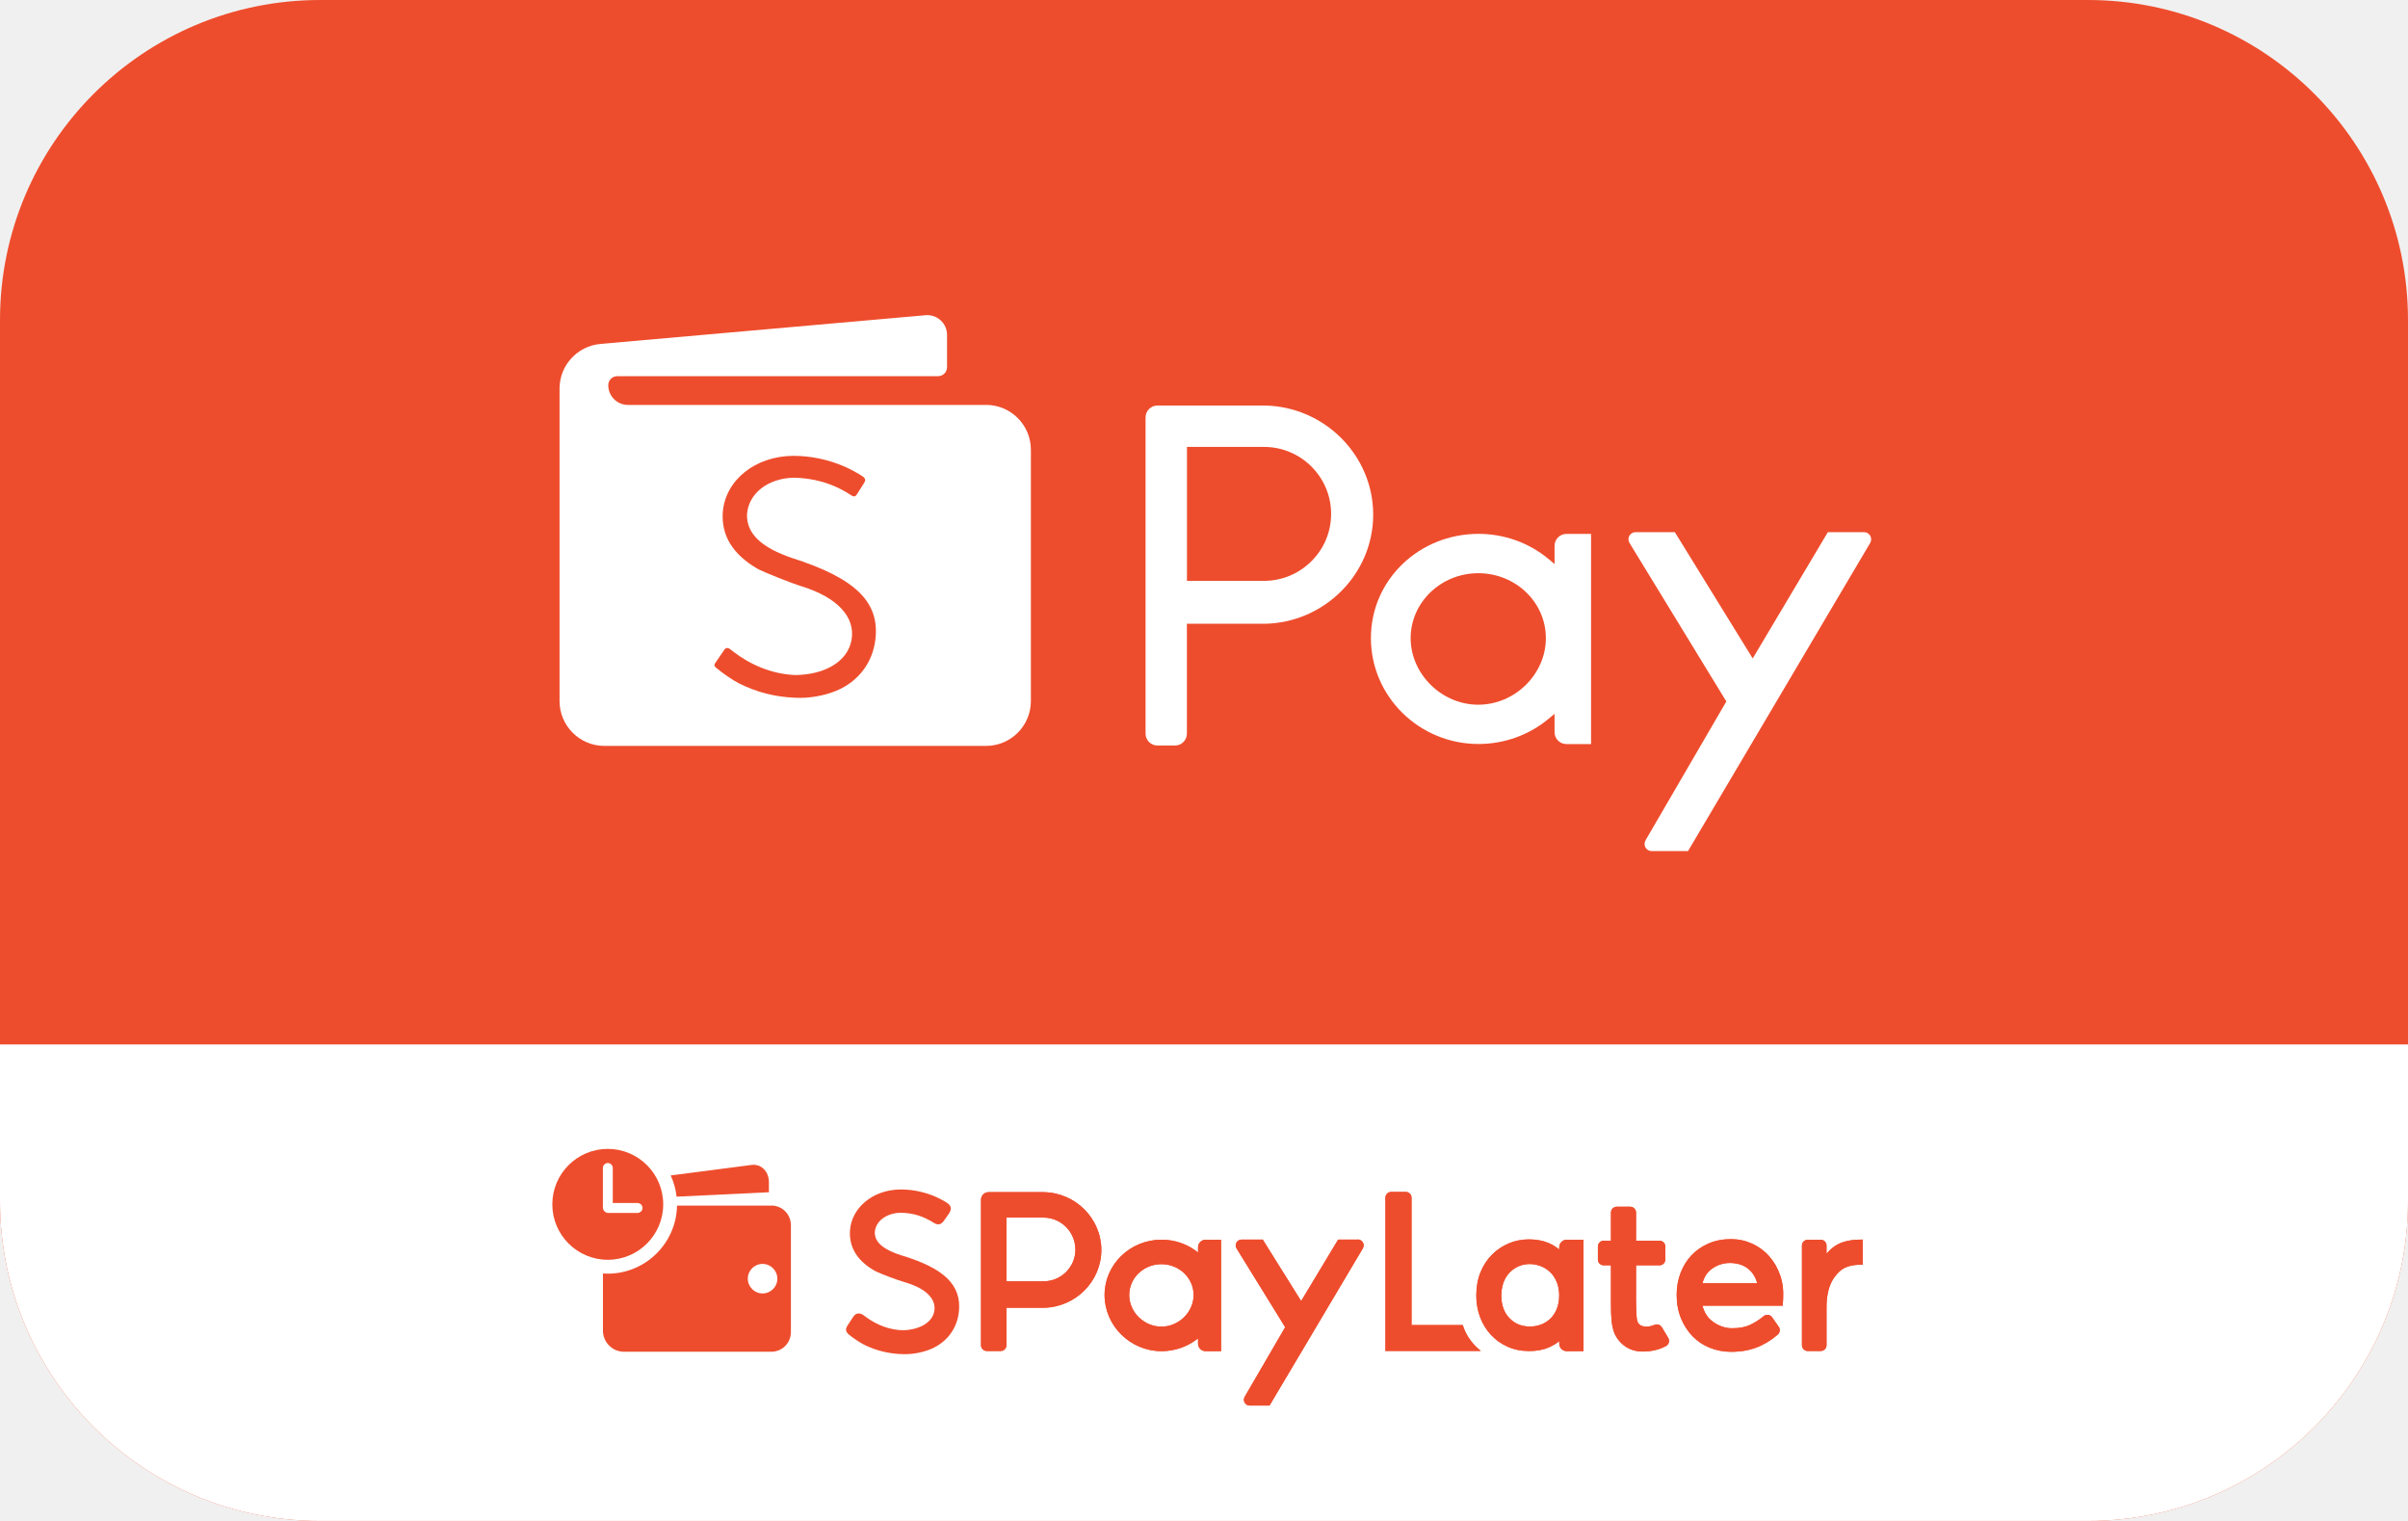
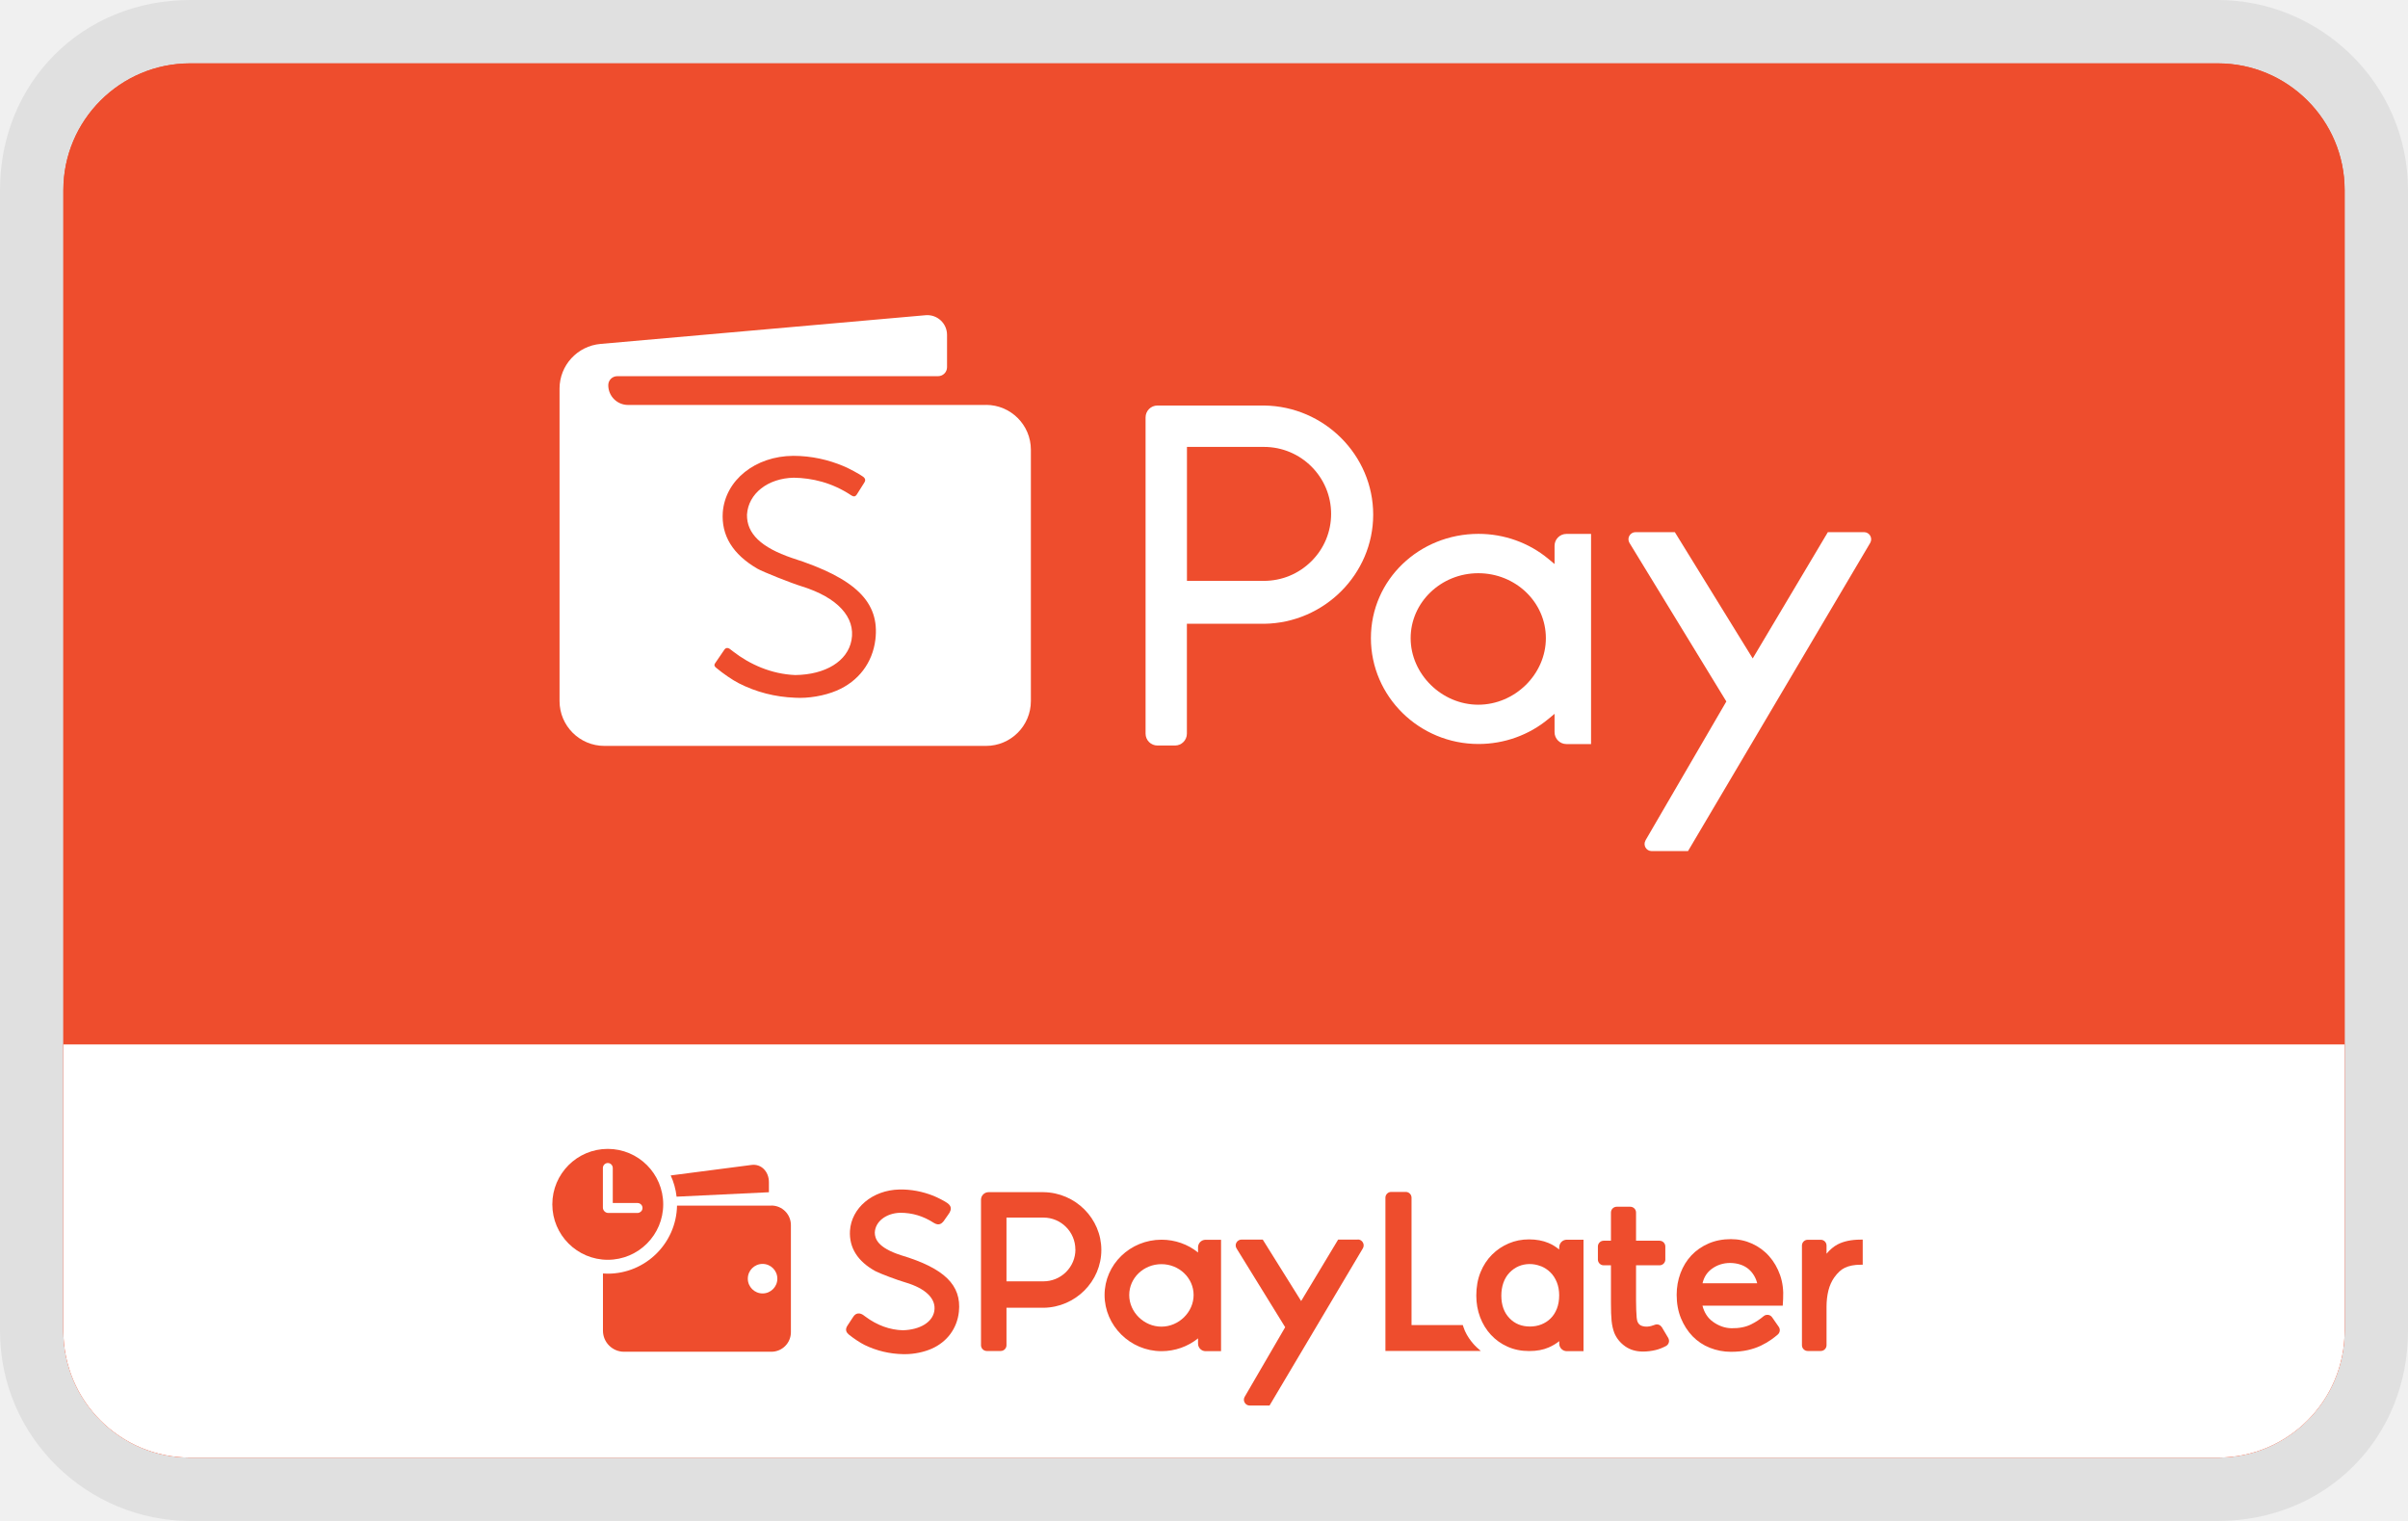
- <svg xmlns="http://www.w3.org/2000/svg" id="Layer_1" version="1.1" viewBox="0 0 380 240">
+ <svg xmlns="http://www.w3.org/2000/svg" version="1.1" viewBox="0 0 38 24" width="38" height="24" role="img" aria-labelledby="pi-sppxspl-title">
+   <path opacity=".07" d="M35 0H3C1.3 0 0 1.3 0 3v18c0 1.7 1.4 3 3 3h32c1.7 0 3-1.3 3-3V3c0-1.7-1.4-3-3-3z" />
+   <path fill="#ee4d2d" d="M35 1c1.1 0 2 .9 2 2v18c0 1.1-.9 2-2 2H3c-1.1 0-2-.9-2-2V3c0-1.1.9-2 2-2h32" />
  <defs>
-     <style>
-       .st0 {
-         fill: none;
-       }
- 
-       .st1 {
-         fill-rule: evenodd;
-       }
- 
-       .st1, .st2 {
-         fill: #fff;
-       }
- 
-       .st3 {
-         fill: #ee4d2d;
-       }
- 
-       .st4 {
-         clip-path: url(#clippath);
-       }
-     </style>
-     <clipPath id="clippath">
-       <rect class="st0" width="380" height="240" rx="50.51" ry="50.51" />
+     <clipPath id="pi-sppxspl-clip" clipPathUnits="userSpaceOnUse">
+       <rect x="10" y="10" width="360" height="220" rx="20" ry="20" />
    </clipPath>
  </defs>
-   <g class="st4">
-     <rect class="st3" width="380" height="240" />
-     <rect class="st2" y="164.81" width="380" height="75.19" />
-   </g>
-   <g>
-     <g>
-       <path class="st1" d="M180.78,115.77v-49.91c0-1.03.84-1.87,1.87-1.87h16.85c9.49.12,17.2,7.85,17.2,17.22s-7.72,17.1-17.21,17.22h-12.19v17.34c0,1.03-.84,1.87-1.87,1.87h-2.78c-1.03,0-1.87-.84-1.87-1.87ZM187.31,91.66h12.12c2.84,0,5.51-1.1,7.52-3.1,2.01-2,3.11-4.65,3.11-7.47,0-5.83-4.75-10.57-10.6-10.57h-12.15v21.13Z" />
-       <path class="st1" d="M259.67,132.61l12.76-21.92-15.28-25.01c-.46-.75.08-1.71.96-1.71h6.19l12.29,19.93,11.86-19.93h5.71c.87,0,1.41.95.97,1.7l-28.75,48.63h-5.73c-.87,0-1.41-.94-.97-1.69Z" />
-       <path class="st1" d="M245.32,115.52v-2.88l-.95.79c-3.07,2.56-7,3.97-11.05,3.97-9.36,0-16.98-7.5-16.98-16.71s7.62-16.45,16.98-16.45c4.06,0,7.98,1.41,11.05,3.97l.95.79v-2.88c0-1.03.84-1.87,1.87-1.87h3.89v33.16h-3.89c-1.03,0-1.87-.84-1.87-1.87ZM233.28,90.45c-5.88,0-10.67,4.6-10.67,10.25s4.89,10.5,10.67,10.5,10.67-4.81,10.67-10.5-4.79-10.25-10.67-10.25Z" />
-     </g>
-     <path class="st2" d="M155.59,63.9h-56.48c-1.72,0-3.12-1.39-3.12-3.12,0-.78.63-1.42,1.42-1.42h50.62c.78,0,1.42-.63,1.42-1.42v-5.1c0-1.83-1.57-3.26-3.39-3.1l-51.29,4.53c-3.66.32-6.47,3.38-6.47,7.05v49.3c0,3.91,3.17,7.08,7.08,7.08h60.22c3.91,0,7.08-3.17,7.08-7.08v-39.65c0-3.91-3.17-7.08-7.08-7.08ZM138.14,100.94c-.45,3.65-2.67,6.58-6.12,8.04-1.92.82-4.49,1.25-6.54,1.12-3.17-.12-6.16-.89-8.9-2.29-1-.51-2.47-1.52-3.57-2.44-.25-.21-.38-.4-.14-.74.26-.39,1.28-1.86,1.44-2.11.22-.33.57-.35.9-.09.05.03.38.29.44.34,2.65,2.06,6.06,3.6,9.85,3.75,4.78-.06,8.25-2.19,8.87-5.49.68-3.63-2.22-6.75-7.8-8.49-1.78-.55-6.24-2.33-7.06-2.81-3.89-2.27-5.7-5.24-5.45-8.9.4-5.07,5.13-8.87,11.14-8.9,2.85,0,5.53.62,7.91,1.62.88.37,2.51,1.24,3.09,1.67.41.3.38.63.22.89-.24.39-.94,1.49-1.23,1.95-.21.31-.46.35-.83.12-3.07-2.05-6.23-2.75-9.08-2.8-4.1.08-7.2,2.5-7.4,5.83-.05,3,2.24,5.18,7.11,6.84,10.06,3.21,13.87,6.98,13.15,12.9Z" />
-   </g>
-   <g>
-     <g>
-       <path class="st3" d="M142.19,198.07c-3.71-1.19-4.14-2.63-4.14-3.59.08-1.72,1.76-3.03,3.98-3.11,1.95,0,3.65.51,5.36,1.61.79.48,1.24.07,1.52-.28l.03-.04s.21-.3.41-.59l.02-.02c.34-.49.43-.62.48-.7.24-.45.39-.99-.36-1.52-.42-.3-1.51-.86-2.17-1.13-1.77-.7-3.58-1.04-5.4-1-4.22.09-7.57,2.9-7.79,6.53-.14,2.65,1.2,4.79,3.99,6.34.8.42,3.54,1.44,4.72,1.78,3.25.95,4.93,2.6,4.6,4.54-.3,1.75-2.24,2.93-4.93,3.02-2.07-.04-4.12-.79-5.95-2.16l-.3-.22c-.21-.15-.54-.33-.92-.26-.27.05-.5.22-.7.53-.02.02-.24.36-.46.7-.27.4-.38.58-.44.67-.47.7-.12,1.14.25,1.45.79.63,1.78,1.28,2.47,1.62,1.88.91,3.92,1.4,6.05,1.44.13,0,.26,0,.39,0,1.35,0,2.93-.33,4.13-.86,2.45-1.09,4.01-3.21,4.29-5.83.44-4.2-2.29-6.87-9.13-8.92Z" />
-       <g>
-         <path class="st3" d="M164.69,188.12h-8.69c-.66,0-1.19.54-1.19,1.19v22.96c0,.5.41.91.91.91h2.2c.5,0,.91-.41.91-.91v-5.91h5.86c5.02-.07,9.11-4.16,9.11-9.12s-4.08-9.05-9.11-9.12M169.71,197.17c0,1.34-.53,2.6-1.48,3.55-.96.95-2.23,1.47-3.58,1.47h-5.82v-10.06h5.83c2.78,0,5.04,2.26,5.04,5.03" />
-         <path class="st3" d="M214.27,195.6h-3.1l-5.84,9.7-6.06-9.7h-3.34c-.34,0-.64.18-.81.47-.17.3-.16.64.02.93l7.67,12.43-6.39,10.98c-.17.29-.17.63,0,.92.17.29.47.46.8.46h3.12l14.73-24.81c.17-.29.17-.64,0-.93-.17-.29-.47-.47-.8-.47" />
-         <path class="st3" d="M189.06,196.81v.83c-1.61-1.31-3.65-2.02-5.76-2.02-4.96,0-8.99,3.91-8.99,8.73s4.03,8.86,8.99,8.86c2.11,0,4.15-.72,5.76-2.02v.83c0,.66.54,1.19,1.19,1.19h2.44v-17.58h-2.44c-.66,0-1.19.54-1.19,1.19M183.28,199.48c2.8,0,5.08,2.18,5.08,4.87s-2.33,4.99-5.08,4.99-5.08-2.29-5.08-4.99,2.28-4.87,5.08-4.87" />
-         <path class="st3" d="M230.92,209.34l-.08-.25h-8.09v-20.1c0-.5-.41-.91-.91-.91h-2.3c-.5,0-.91.41-.91.91v24.18h15.04s-.68-.61-.68-.61c-.01-.01-1.5-1.37-2.07-3.22" />
-         <path class="st3" d="M246.05,196.81v.36c-.5-.42-1.06-.77-1.68-1.03-.89-.38-1.93-.57-3.08-.57s-2.2.21-3.19.63c-.99.42-1.88,1.01-2.65,1.78-.77.77-1.38,1.7-1.82,2.79-.44,1.08-.66,2.32-.66,3.67,0,1.2.2,2.34.6,3.4.4,1.06.97,1.99,1.7,2.78.73.79,1.61,1.43,2.63,1.88,1.02.46,2.16.69,3.4.69s2.22-.19,3.1-.57c.61-.26,1.17-.6,1.66-.99v.39c0,.66.54,1.19,1.19,1.19h2.64v-17.59h-2.64c-.66,0-1.19.54-1.19,1.19M243.16,199.79c.56.23,1.06.55,1.49.97.43.42.77.94,1.02,1.55.25.61.38,1.32.38,2.09s-.12,1.48-.36,2.1c-.24.61-.57,1.13-.99,1.54-.41.41-.91.73-1.46.95-.56.22-1.17.33-1.79.33-1.33,0-2.4-.43-3.25-1.32-.85-.88-1.28-2.08-1.28-3.55s.44-2.74,1.29-3.63c.87-.89,1.9-1.34,3.15-1.36.62,0,1.22.11,1.78.34" />
-         <path class="st3" d="M262.24,209.43c-.23-.39-.71-.55-1.13-.37-.73.29-1.46.39-2.12.12-.43-.2-.66-.61-.71-1.25-.06-.75-.1-1.67-.1-2.75v-5.52h3.71c.5,0,.91-.41.91-.91v-2.06c0-.5-.41-.91-.91-.91h-3.71v-4.45c0-.5-.41-.91-.91-.91h-2.14c-.5,0-.91.41-.91.91v4.45h-1.15c-.5,0-.91.41-.91.91v2.06c0,.5.41.91.91.91h1.15v5.87c0,1.25.03,2.23.1,2.89.07.69.21,1.33.43,1.91.36.86.94,1.57,1.72,2.12.78.55,1.73.82,2.81.82.65,0,1.32-.08,1.99-.24.52-.12,1.07-.34,1.63-.63.22-.12.38-.32.45-.56.07-.24.03-.5-.09-.72l-1-1.68Z" />
-         <path class="st3" d="M279.18,198.22c-.75-.85-1.66-1.51-2.69-1.98-1.04-.47-2.16-.71-3.34-.71-1.28,0-2.47.23-3.53.69-1.06.46-1.97,1.09-2.71,1.88-.74.79-1.32,1.74-1.72,2.81-.4,1.07-.6,2.22-.6,3.41,0,1.36.23,2.6.68,3.7.45,1.09,1.07,2.05,1.83,2.84.77.79,1.69,1.41,2.74,1.82,1.04.41,2.16.63,3.3.63.97,0,1.86-.09,2.63-.26.77-.17,1.47-.41,2.09-.7.61-.29,1.17-.62,1.68-.98.35-.25.69-.51,1-.78.36-.31.43-.83.16-1.22l-1.05-1.51c-.15-.21-.38-.35-.63-.38-.26-.03-.51.04-.71.21-.58.49-1.24.93-1.95,1.28-.87.44-1.93.64-3.13.62-1.03-.02-2.02-.37-2.94-1.04-.8-.58-1.35-1.43-1.63-2.52h12.67l.06-1.07c.08-1.36-.08-2.62-.48-3.76-.4-1.13-.98-2.14-1.73-2.98M268.67,202.5c.23-.98.71-1.72,1.45-2.27.84-.62,1.82-.94,2.92-.94,1.22.02,2.22.37,2.95,1.01.64.57,1.08,1.3,1.31,2.19h-8.62Z" />
-         <path class="st3" d="M293.6,195.61c-1.45,0-2.67.26-3.62.76-.61.32-1.19.81-1.74,1.46v-1.29c0-.5-.41-.91-.91-.91h-2.06c-.5,0-.91.41-.91.91v15.73c0,.5.41.91.91.91h2.06c.5,0,.91-.41.91-.91v-6.05c0-.93.1-1.8.3-2.6.2-.78.51-1.47.93-2.06.53-.73,1.08-1.24,1.64-1.5.67-.33,1.51-.49,2.49-.49h.35v-3.97h-.35Z" />
-         <path class="st3" d="M164.69,188.12h-8.69c-.66,0-1.19.54-1.19,1.19v22.96c0,.5.41.91.91.91h2.2c.5,0,.91-.41.91-.91v-5.91h5.86c5.02-.07,9.11-4.16,9.11-9.12s-4.08-9.05-9.11-9.12M169.71,197.17c0,1.34-.53,2.6-1.48,3.55-.96.95-2.23,1.47-3.58,1.47h-5.82v-10.06h5.83c2.78,0,5.04,2.26,5.04,5.03" />
-         <path class="st3" d="M214.27,195.6h-3.1l-5.84,9.7-6.06-9.7h-3.34c-.34,0-.64.18-.81.47-.17.3-.16.64.02.93l7.67,12.43-6.39,10.98c-.17.29-.17.63,0,.92.17.29.47.46.8.46h3.12l14.73-24.81c.17-.29.17-.64,0-.93-.17-.29-.47-.47-.8-.47" />
-         <path class="st3" d="M189.06,196.81v.83c-1.61-1.31-3.65-2.02-5.76-2.02-4.96,0-8.99,3.91-8.99,8.73s4.03,8.86,8.99,8.86c2.11,0,4.15-.72,5.76-2.02v.83c0,.66.54,1.19,1.19,1.19h2.44v-17.58h-2.44c-.66,0-1.19.54-1.19,1.19M183.28,199.48c2.8,0,5.08,2.18,5.08,4.87s-2.33,4.99-5.08,4.99-5.08-2.29-5.08-4.99,2.28-4.87,5.08-4.87" />
-         <path class="st3" d="M230.92,209.34l-.08-.25h-8.09v-20.1c0-.5-.41-.91-.91-.91h-2.3c-.5,0-.91.41-.91.91v24.18h15.04s-.68-.61-.68-.61c-.01-.01-1.5-1.37-2.07-3.22" />
-         <path class="st3" d="M246.05,196.81v.36c-.5-.42-1.06-.77-1.68-1.03-.89-.38-1.93-.57-3.08-.57s-2.2.21-3.19.63c-.99.42-1.88,1.01-2.65,1.78-.77.77-1.38,1.7-1.82,2.79-.44,1.08-.66,2.32-.66,3.67,0,1.2.2,2.34.6,3.4.4,1.06.97,1.99,1.7,2.78.73.79,1.61,1.43,2.63,1.88,1.02.46,2.16.69,3.4.69s2.22-.19,3.1-.57c.61-.26,1.17-.6,1.66-.99v.39c0,.66.54,1.19,1.19,1.19h2.64v-17.59h-2.64c-.66,0-1.19.54-1.19,1.19M243.16,199.79c.56.23,1.06.55,1.49.97.43.42.77.94,1.02,1.55.25.61.38,1.32.38,2.09s-.12,1.48-.36,2.1c-.24.61-.57,1.13-.99,1.54-.41.41-.91.73-1.46.95-.56.22-1.17.33-1.79.33-1.33,0-2.4-.43-3.25-1.32-.85-.88-1.28-2.08-1.28-3.55s.44-2.74,1.29-3.63c.87-.89,1.9-1.34,3.15-1.36.62,0,1.22.11,1.78.34" />
-         <path class="st3" d="M262.24,209.43c-.23-.39-.71-.55-1.13-.37-.73.29-1.46.39-2.12.12-.43-.2-.66-.61-.71-1.25-.06-.75-.1-1.67-.1-2.75v-5.52h3.71c.5,0,.91-.41.91-.91v-2.06c0-.5-.41-.91-.91-.91h-3.71v-4.45c0-.5-.41-.91-.91-.91h-2.14c-.5,0-.91.41-.91.91v4.45h-1.15c-.5,0-.91.41-.91.91v2.06c0,.5.41.91.91.91h1.15v5.87c0,1.25.03,2.23.1,2.89.07.69.21,1.33.43,1.91.36.86.94,1.57,1.72,2.12.78.55,1.73.82,2.81.82.65,0,1.32-.08,1.99-.24.52-.12,1.07-.34,1.63-.63.22-.12.38-.32.45-.56.07-.24.03-.5-.09-.72l-1-1.68Z" />
-         <path class="st3" d="M279.18,198.22c-.75-.85-1.66-1.51-2.69-1.98-1.04-.47-2.16-.71-3.34-.71-1.28,0-2.47.23-3.53.69-1.06.46-1.97,1.09-2.71,1.88-.74.79-1.32,1.74-1.72,2.81-.4,1.07-.6,2.22-.6,3.41,0,1.36.23,2.6.68,3.7.45,1.09,1.07,2.05,1.83,2.84.77.79,1.69,1.41,2.74,1.82,1.04.41,2.16.63,3.3.63.97,0,1.86-.09,2.63-.26.77-.17,1.47-.41,2.09-.7.61-.29,1.17-.62,1.68-.98.35-.25.69-.51,1-.78.36-.31.43-.83.16-1.22l-1.05-1.51c-.15-.21-.38-.35-.63-.38-.26-.03-.51.04-.71.21-.58.49-1.24.93-1.95,1.28-.87.44-1.93.64-3.13.62-1.03-.02-2.02-.37-2.94-1.04-.8-.58-1.35-1.43-1.63-2.52h12.67l.06-1.07c.08-1.36-.08-2.62-.48-3.76-.4-1.13-.98-2.14-1.73-2.98M268.67,202.5c.23-.98.71-1.72,1.45-2.27.84-.62,1.82-.94,2.92-.94,1.22.02,2.22.37,2.95,1.01.64.57,1.08,1.3,1.31,2.19h-8.62Z" />
-         <path class="st3" d="M293.6,195.61c-1.45,0-2.67.26-3.62.76-.61.32-1.19.81-1.74,1.46v-1.29c0-.5-.41-.91-.91-.91h-2.06c-.5,0-.91.41-.91.91v15.73c0,.5.41.91.91.91h2.06c.5,0,.91-.41.91-.91v-6.05c0-.93.1-1.8.3-2.6.2-.78.51-1.47.93-2.06.53-.73,1.08-1.24,1.64-1.5.67-.33,1.51-.49,2.49-.49h.35v-3.97h-.35Z" />
-       </g>
+   <g transform="scale(.1)">
+     <g clip-path="url(#pi-sppxspl-clip)">
+       <rect width="380" height="240" fill="#ee4d2d" />
+       <rect y="164.81" width="380" height="75.19" fill="#fff" />
    </g>
    <g>
-       <path class="st3" d="M106.78,188.83l14.56-.7v-1.58c0-1.7-1.22-2.92-2.72-2.73l-12.78,1.66c.48,1.04.8,2.17.93,3.35Z" />
-       <path class="st3" d="M121.73,190.24h-14.89c-.11,5.94-4.97,10.74-10.93,10.74-.26,0-.51-.01-.76-.03v9.02c0,1.84,1.49,3.33,3.33,3.33h23.25c1.7,0,3.08-1.38,3.08-3.08v-16.91c0-1.7-1.38-3.08-3.08-3.08ZM120.34,204.1c-1.28,0-2.33-1.04-2.33-2.33s1.04-2.33,2.33-2.33,2.33,1.04,2.33,2.33-1.04,2.33-2.33,2.33Z" />
+       <g>
+         <path d="M180.78,115.77v-49.91c0-1.03.84-1.87,1.87-1.87h16.85c9.49.12,17.2,7.85,17.2,17.22s-7.72,17.1-17.21,17.22h-12.19v17.34c0,1.03-.84,1.87-1.87,1.87h-2.78c-1.03,0-1.87-.84-1.87-1.87ZM187.31,91.66h12.12c2.84,0,5.51-1.1,7.52-3.1,2.01-2,3.11-4.65,3.11-7.47,0-5.83-4.75-10.57-10.6-10.57h-12.15v21.13Z" fill="#fff" fill-rule="evenodd" />
+         <path d="M259.67,132.61l12.76-21.92-15.28-25.01c-.46-.75.08-1.71.96-1.71h6.19l12.29,19.93,11.86-19.93h5.71c.87,0,1.41.95.97,1.7l-28.75,48.63h-5.73c-.87,0-1.41-.94-.97-1.69Z" fill="#fff" fill-rule="evenodd" />
+         <path d="M245.32,115.52v-2.88l-.95.79c-3.07,2.56-7,3.97-11.05,3.97-9.36,0-16.98-7.5-16.98-16.71s7.62-16.45,16.98-16.45c4.06,0,7.98,1.41,11.05,3.97l.95.79v-2.88c0-1.03.84-1.87,1.87-1.87h3.89v33.16h-3.89c-1.03,0-1.87-.84-1.87-1.87ZM233.28,90.45c-5.88,0-10.67,4.6-10.67,10.25s4.89,10.5,10.67,10.5,10.67-4.81,10.67-10.5-4.79-10.25-10.67-10.25Z" fill="#fff" fill-rule="evenodd" />
+       </g>
+       <path d="M155.59,63.9h-56.48c-1.72,0-3.12-1.39-3.12-3.12,0-.78.63-1.42,1.42-1.42h50.62c.78,0,1.42-.63,1.42-1.42v-5.1c0-1.83-1.57-3.26-3.39-3.1l-51.29,4.53c-3.66.32-6.47,3.38-6.47,7.05v49.3c0,3.91,3.17,7.08,7.08,7.08h60.22c3.91,0,7.08-3.17,7.08-7.08v-39.65c0-3.91-3.17-7.08-7.08-7.08ZM138.14,100.94c-.45,3.65-2.67,6.58-6.12,8.04-1.92.82-4.49,1.25-6.54,1.12-3.17-.12-6.16-.89-8.9-2.29-1-.51-2.47-1.52-3.57-2.44-.25-.21-.38-.4-.14-.74.26-.39,1.28-1.86,1.44-2.11.22-.33.57-.35.9-.09.05.03.38.29.44.34,2.65,2.06,6.06,3.6,9.85,3.75,4.78-.06,8.25-2.19,8.87-5.49.68-3.63-2.22-6.75-7.8-8.49-1.78-.55-6.24-2.33-7.06-2.81-3.89-2.27-5.7-5.24-5.45-8.9.4-5.07,5.13-8.87,11.14-8.9,2.85,0,5.53.62,7.91,1.62.88.37,2.51,1.24,3.09,1.67.41.3.38.63.22.89-.24.39-.94,1.49-1.23,1.95-.21.31-.46.35-.83.12-3.07-2.05-6.23-2.75-9.08-2.8-4.1.08-7.2,2.5-7.4,5.83-.05,3,2.24,5.18,7.11,6.84,10.06,3.21,13.87,6.98,13.15,12.9Z" fill="#fff" />
    </g>
-     <path class="st3" d="M95.91,181.29c-4.83,0-8.75,3.92-8.75,8.75s3.92,8.75,8.75,8.75,8.75-3.92,8.75-8.75-3.92-8.75-8.75-8.75ZM101.17,191.15c-.15.15-.35.25-.56.25h-4.62c-.46,0-.85-.39-.85-.85v-6.25c0-.44.37-.8.82-.78.41.02.74.37.74.79v5.52h3.9c.42,0,.77.33.79.74.01.22-.06.42-.21.58Z" />
+     <g>
+       <g>
+         <path d="M142.19,198.07c-3.71-1.19-4.14-2.63-4.14-3.59.08-1.72,1.76-3.03,3.98-3.11,1.95,0,3.65.51,5.36,1.61.79.48,1.24.07,1.52-.28l.03-.04s.21-.3.41-.59l.02-.02c.34-.49.43-.62.48-.7.24-.45.39-.99-.36-1.52-.42-.3-1.51-.86-2.17-1.13-1.77-.7-3.58-1.04-5.4-1-4.22.09-7.57,2.9-7.79,6.53-.14,2.65,1.2,4.79,3.99,6.34.8.42,3.54,1.44,4.72,1.78,3.25.95,4.93,2.6,4.6,4.54-.3,1.75-2.24,2.93-4.93,3.02-2.07-.04-4.12-.79-5.95-2.16l-.3-.22c-.21-.15-.54-.33-.92-.26-.27.05-.5.22-.7.53-.02.02-.24.36-.46.7-.27.4-.38.58-.44.67-.47.7-.12,1.14.25,1.45.79.63,1.78,1.28,2.47,1.62,1.88.91,3.92,1.4,6.05,1.44.13,0,.26,0,.39,0,1.35,0,2.93-.33,4.13-.86,2.45-1.09,4.01-3.21,4.29-5.83.44-4.2-2.29-6.87-9.13-8.92Z" fill="#ee4d2d" />
+         <g>
+           <path d="M164.69,188.12h-8.69c-.66,0-1.19.54-1.19,1.19v22.96c0,.5.41.91.91.91h2.2c.5,0,.91-.41.91-.91v-5.91h5.86c5.02-.07,9.11-4.16,9.11-9.12s-4.08-9.05-9.11-9.12M169.71,197.17c0,1.34-.53,2.6-1.48,3.55-.96.95-2.23,1.47-3.58,1.47h-5.82v-10.06h5.83c2.78,0,5.04,2.26,5.04,5.03" fill="#ee4d2d" />
+           <path d="M214.27,195.6h-3.1l-5.84,9.7-6.06-9.7h-3.34c-.34,0-.64.18-.81.47-.17.3-.16.64.02.93l7.67,12.43-6.39,10.98c-.17.29-.17.63,0,.92.17.29.47.46.8.46h3.12l14.73-24.81c.17-.29.17-.64,0-.93-.17-.29-.47-.47-.8-.47" fill="#ee4d2d" />
+           <path d="M189.06,196.81v.83c-1.61-1.31-3.65-2.02-5.76-2.02-4.96,0-8.99,3.91-8.99,8.73s4.03,8.86,8.99,8.86c2.11,0,4.15-.72,5.76-2.02v.83c0,.66.54,1.19,1.19,1.19h2.44v-17.58h-2.44c-.66,0-1.19.54-1.19,1.19M183.28,199.48c2.8,0,5.08,2.18,5.08,4.87s-2.33,4.99-5.08,4.99-5.08-2.29-5.08-4.99,2.28-4.87,5.08-4.87" fill="#ee4d2d" />
+           <path d="M230.92,209.34l-.08-.25h-8.09v-20.1c0-.5-.41-.91-.91-.91h-2.3c-.5,0-.91.41-.91.91v24.18h15.04s-.68-.61-.68-.61c-.01-.01-1.5-1.37-2.07-3.22" fill="#ee4d2d" />
+           <path d="M246.05,196.81v.36c-.5-.42-1.06-.77-1.68-1.03-.89-.38-1.93-.57-3.08-.57s-2.2.21-3.19.63c-.99.42-1.88,1.01-2.65,1.78-.77.77-1.38,1.7-1.82,2.79-.44,1.08-.66,2.32-.66,3.67,0,1.2.2,2.34.6,3.4.4,1.06.97,1.99,1.7,2.78.73.79,1.61,1.43,2.63,1.88,1.02.46,2.16.69,3.4.69s2.22-.19,3.1-.57c.61-.26,1.17-.6,1.66-.99v.39c0,.66.54,1.19,1.19,1.19h2.64v-17.59h-2.64c-.66,0-1.19.54-1.19,1.19M243.16,199.79c.56.23,1.06.55,1.49.97.43.42.77.94,1.02,1.55.25.61.38,1.32.38,2.09s-.12,1.48-.36,2.1c-.24.61-.57,1.13-.99,1.54-.41.41-.91.73-1.46.95-.56.22-1.17.33-1.79.33-1.33,0-2.4-.43-3.25-1.32-.85-.88-1.28-2.08-1.28-3.55s.44-2.74,1.29-3.63c.87-.89,1.9-1.34,3.15-1.36.62,0,1.22.11,1.78.34" fill="#ee4d2d" />
+           <path d="M262.24,209.43c-.23-.39-.71-.55-1.13-.37-.73.29-1.46.39-2.12.12-.43-.2-.66-.61-.71-1.25-.06-.75-.1-1.67-.1-2.75v-5.52h3.71c.5,0,.91-.41.91-.91v-2.06c0-.5-.41-.91-.91-.91h-3.71v-4.45c0-.5-.41-.91-.91-.91h-2.14c-.5,0-.91.41-.91.91v4.45h-1.15c-.5,0-.91.41-.91.91v2.06c0,.5.41.91.91.91h1.15v5.87c0,1.25.03,2.23.1,2.89.07.69.21,1.33.43,1.91.36.86.94,1.57,1.72,2.12.78.55,1.73.82,2.81.82.65,0,1.32-.08,1.99-.24.52-.12,1.07-.34,1.63-.63.22-.12.38-.32.45-.56.07-.24.03-.5-.09-.72l-1-1.68Z" fill="#ee4d2d" />
+           <path d="M279.18,198.22c-.75-.85-1.66-1.51-2.69-1.98-1.04-.47-2.16-.71-3.34-.71-1.28,0-2.47.23-3.53.69-1.06.46-1.97,1.09-2.71,1.88-.74.79-1.32,1.74-1.72,2.81-.4,1.07-.6,2.22-.6,3.41,0,1.36.23,2.6.68,3.7.45,1.09,1.07,2.05,1.83,2.84.77.79,1.69,1.41,2.74,1.82,1.04.41,2.16.63,3.3.63.97,0,1.86-.09,2.63-.26.77-.17,1.47-.41,2.09-.7.61-.29,1.17-.62,1.68-.98.35-.25.69-.51,1-.78.36-.31.43-.83.16-1.22l-1.05-1.51c-.15-.21-.38-.35-.63-.38-.26-.03-.51.04-.71.21-.58.49-1.24.93-1.95,1.28-.87.44-1.93.64-3.13.62-1.03-.02-2.02-.37-2.94-1.04-.8-.58-1.35-1.43-1.63-2.52h12.67l.06-1.07c.08-1.36-.08-2.62-.48-3.76-.4-1.13-.98-2.14-1.73-2.98M268.67,202.5c.23-.98.71-1.72,1.45-2.27.84-.62,1.82-.94,2.92-.94,1.22.02,2.22.37,2.95,1.01.64.57,1.08,1.3,1.31,2.19h-8.62Z" fill="#ee4d2d" />
+           <path d="M293.6,195.61c-1.45,0-2.67.26-3.62.76-.61.32-1.19.81-1.74,1.46v-1.29c0-.5-.41-.91-.91-.91h-2.06c-.5,0-.91.41-.91.91v15.73c0,.5.41.91.91.91h2.06c.5,0,.91-.41.91-.91v-6.05c0-.93.1-1.8.3-2.6.2-.78.51-1.47.93-2.06.53-.73,1.08-1.24,1.64-1.5.67-.33,1.51-.49,2.49-.49h.35v-3.97h-.35Z" fill="#ee4d2d" />
+         </g>
+       </g>
+       <g>
+         <path d="M106.78,188.83l14.56-.7v-1.58c0-1.7-1.22-2.92-2.72-2.73l-12.78,1.66c.48,1.04.8,2.17.93,3.35Z" fill="#ee4d2d" />
+         <path d="M121.73,190.24h-14.89c-.11,5.94-4.97,10.74-10.93,10.74-.26,0-.51-.01-.76-.03v9.02c0,1.84,1.49,3.33,3.33,3.33h23.25c1.7,0,3.08-1.38,3.08-3.08v-16.91c0-1.7-1.38-3.08-3.08-3.08ZM120.34,204.1c-1.28,0-2.33-1.04-2.33-2.33s1.04-2.33,2.33-2.33,2.33,1.04,2.33,2.33-1.04,2.33-2.33,2.33Z" fill="#ee4d2d" />
+       </g>
+       <path d="M95.91,181.29c-4.83,0-8.75,3.92-8.75,8.75s3.92,8.75,8.75,8.75,8.75-3.92,8.75-8.75-3.92-8.75-8.75-8.75ZM101.17,191.15c-.15.15-.35.25-.56.25h-4.62c-.46,0-.85-.39-.85-.85v-6.25c0-.44.37-.8.82-.78.41.02.74.37.74.79v5.52h3.9c.42,0,.77.33.79.74.01.22-.06.42-.21.58Z" fill="#ee4d2d" />
+     </g>
  </g>
</svg>
